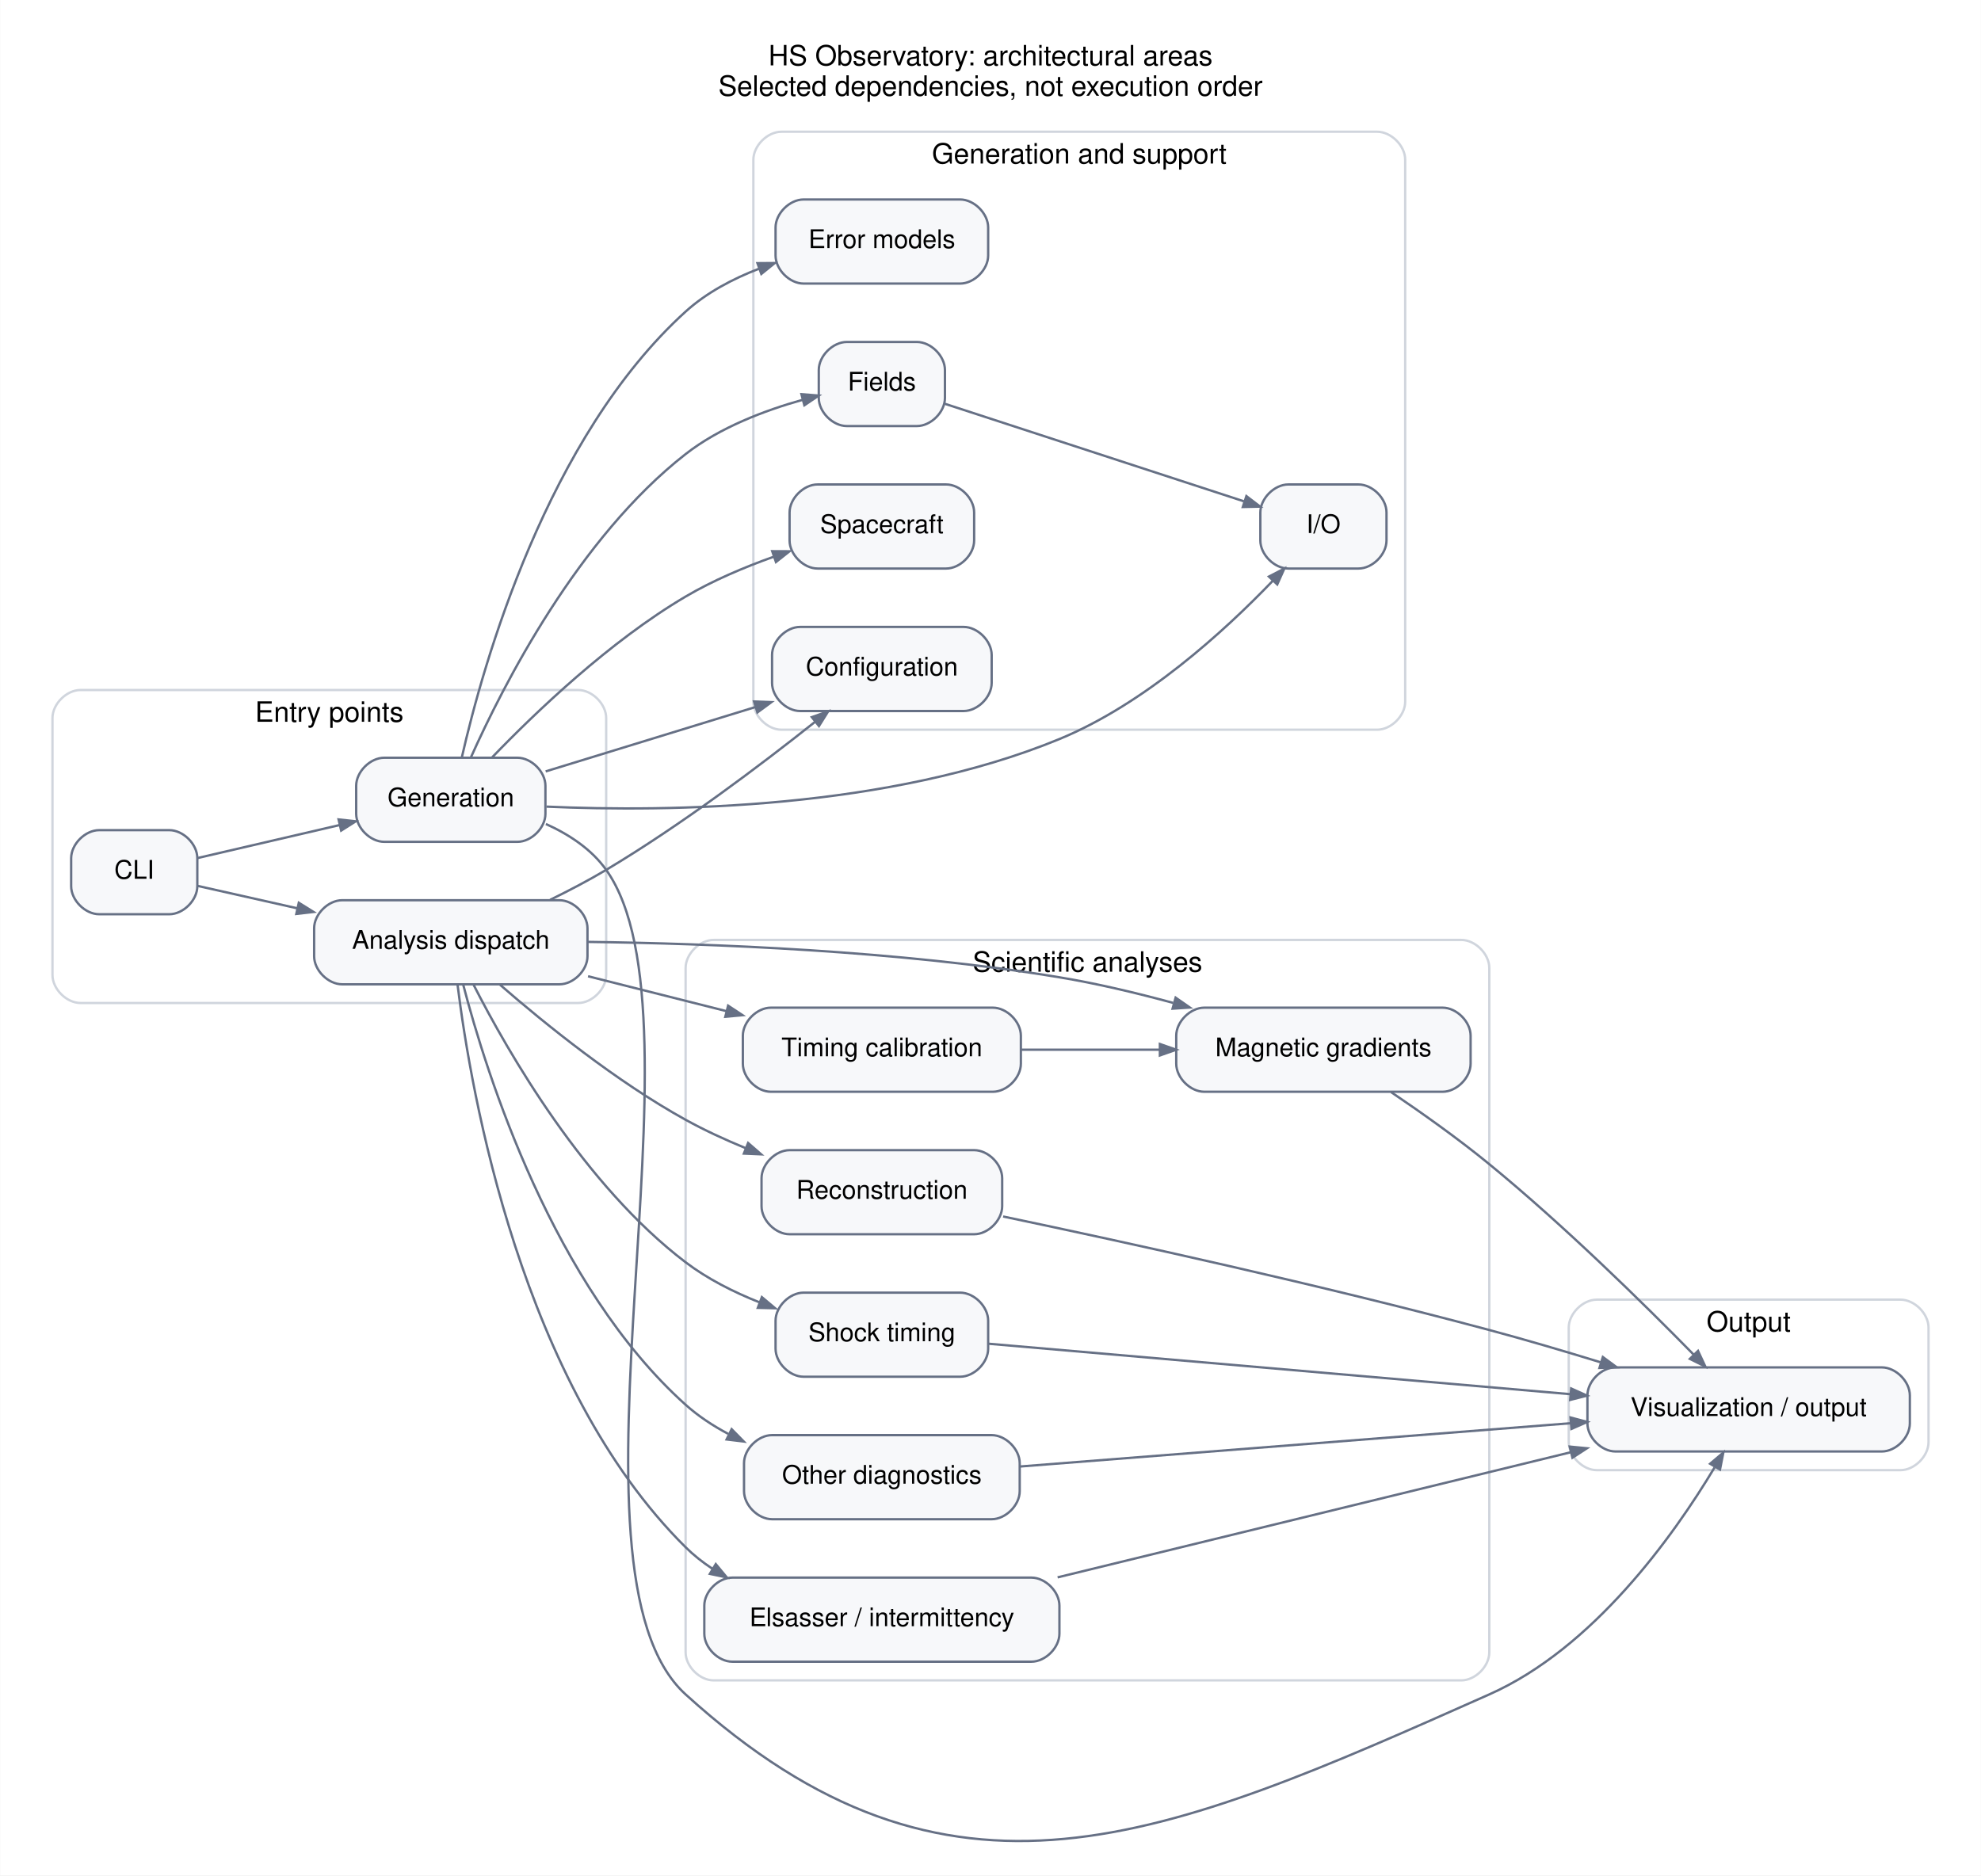
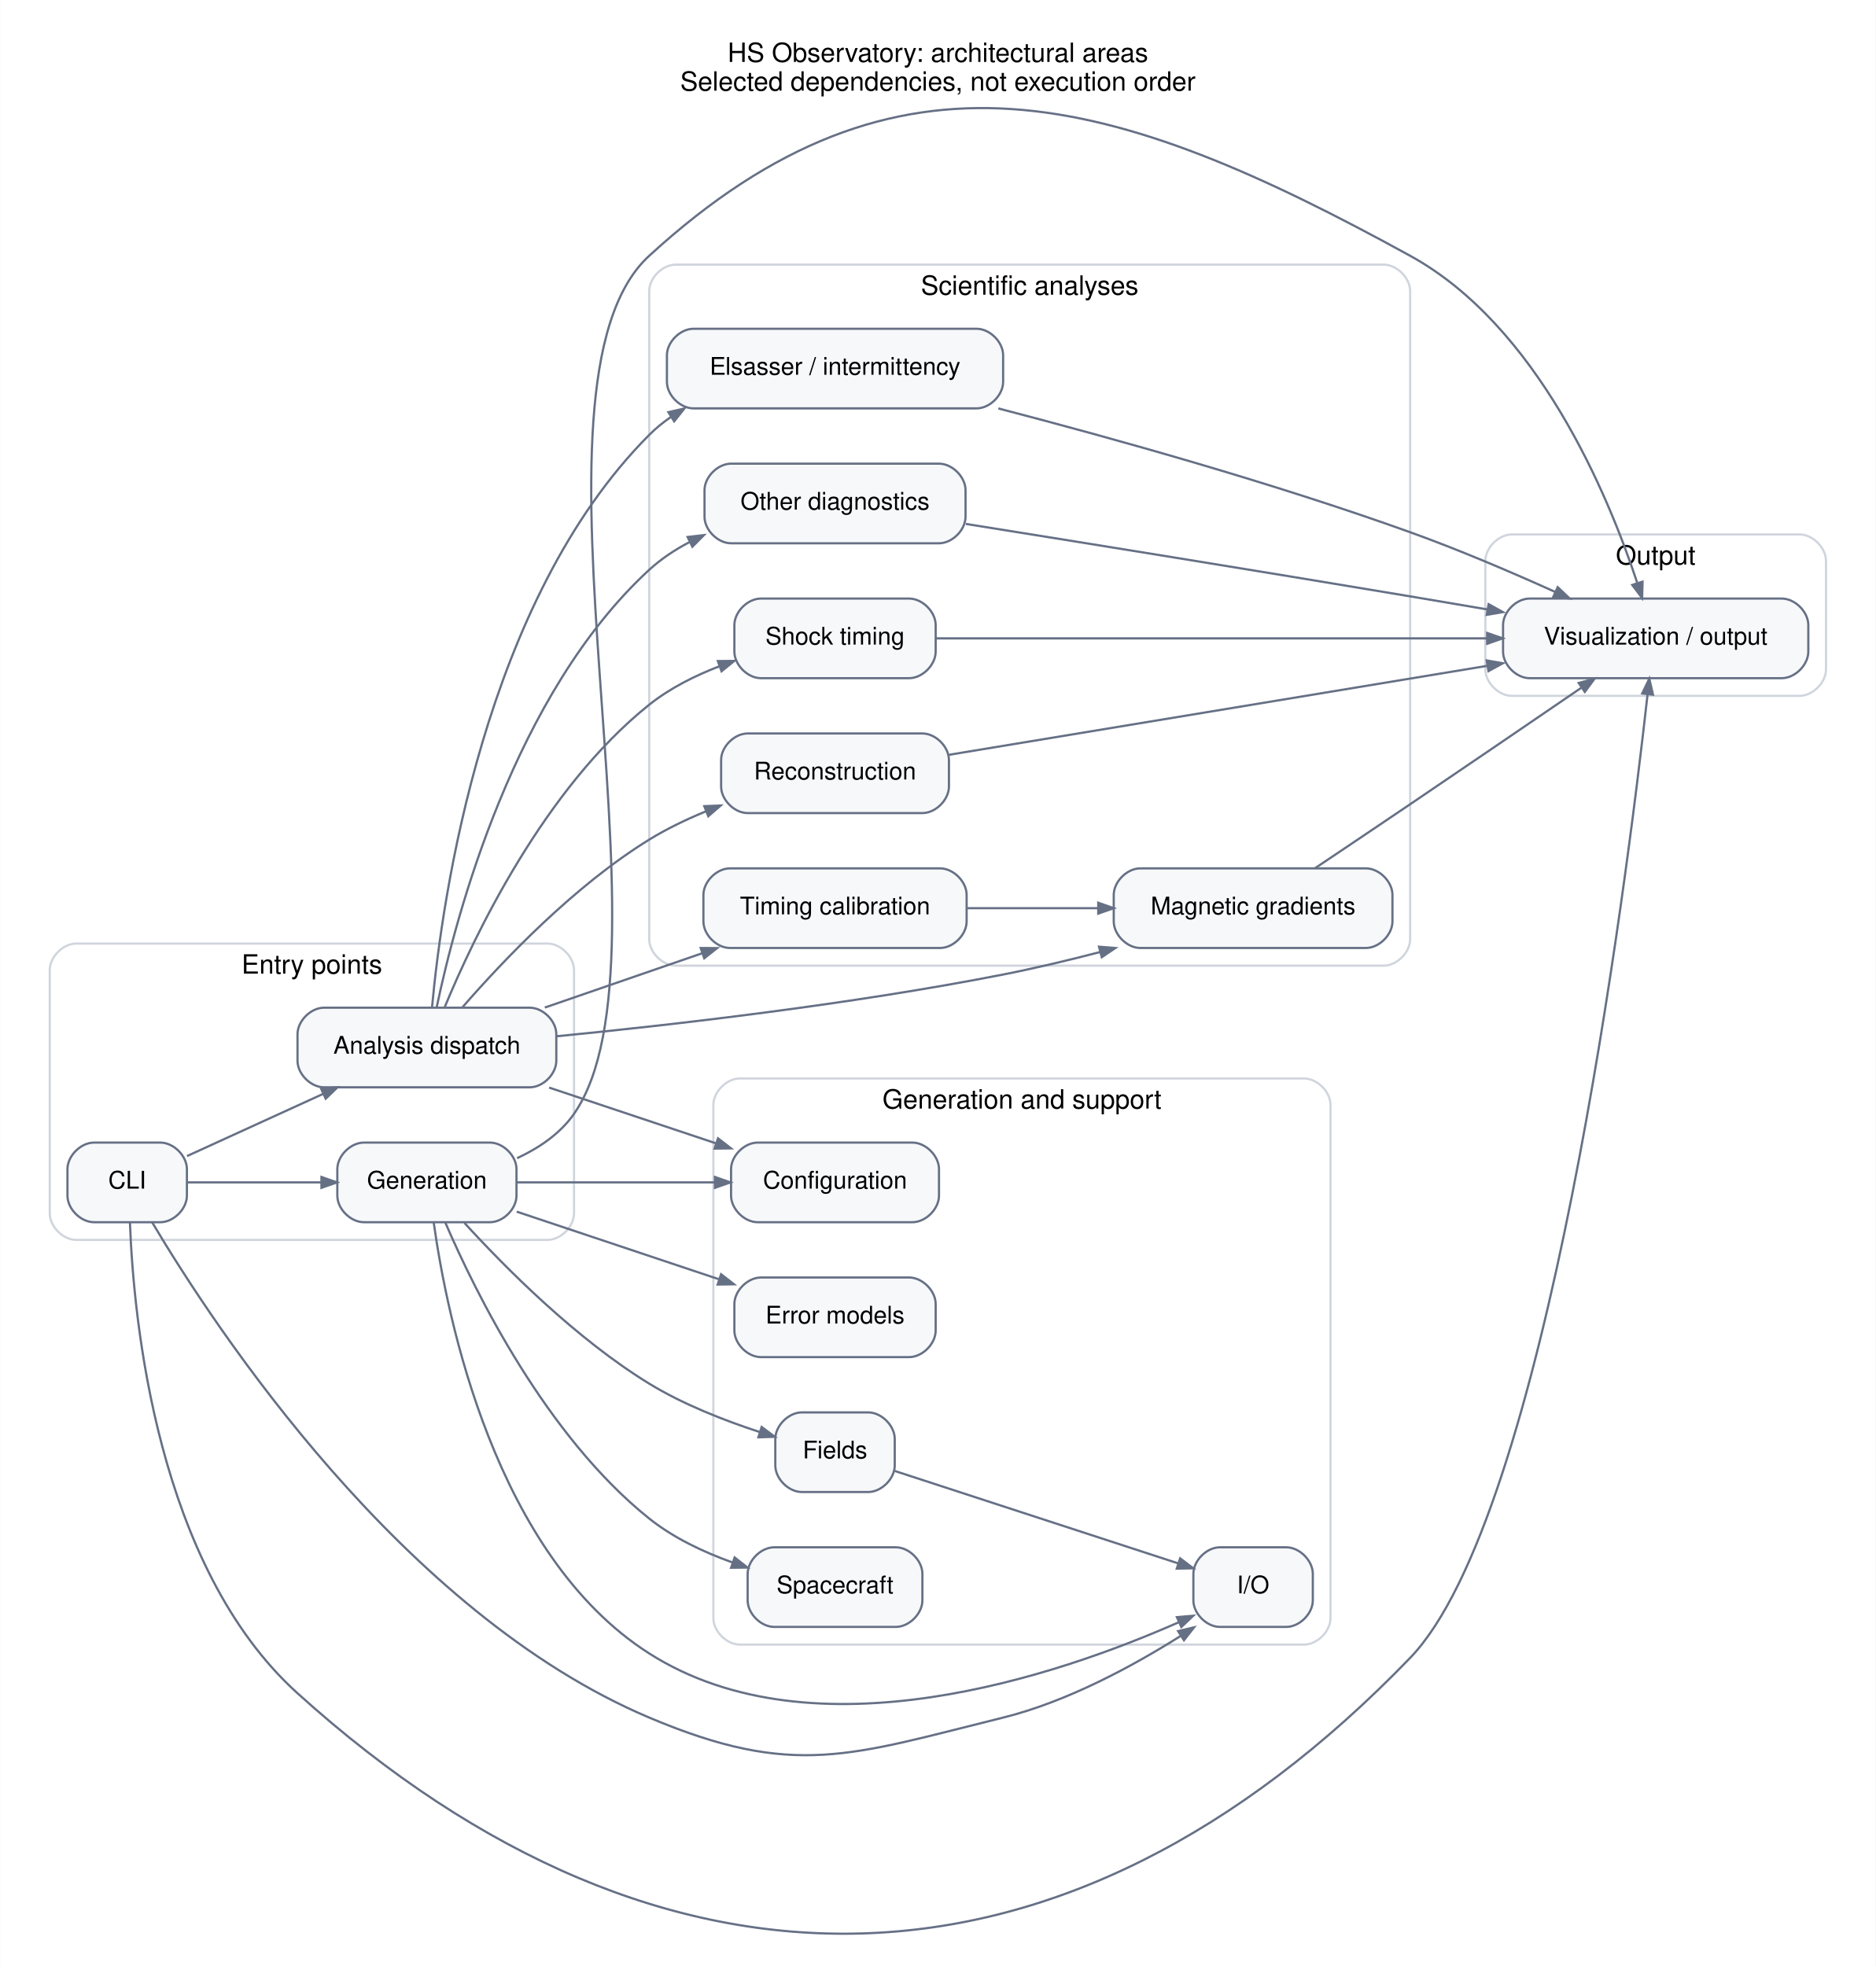
- <svg xmlns="http://www.w3.org/2000/svg" xmlns:xlink="http://www.w3.org/1999/xlink" width="848pt" height="803pt" viewBox="0.00 0.00 847.80 802.92">
-   <g id="graph0" class="graph" transform="scale(1 1) rotate(0) translate(14.4 788.52)">
-     <polygon fill="white" stroke="transparent" points="-14.4,14.4 -14.4,-788.52 833.4,-788.52 833.4,14.4 -14.4,14.4" />
-     <text text-anchor="middle" x="409.5" y="-760.52" font-family="Helvetica,sans-Serif" font-size="12.00">HS Observatory: architectural areas</text>
-     <text text-anchor="middle" x="409.5" y="-747.52" font-family="Helvetica,sans-Serif" font-size="12.00">Selected dependencies, not execution order</text>
+ <svg xmlns="http://www.w3.org/2000/svg" xmlns:xlink="http://www.w3.org/1999/xlink" width="848pt" height="889pt" viewBox="0.00 0.00 847.80 888.99">
+   <g id="graph0" class="graph" transform="scale(1 1) rotate(0) translate(14.4 874.59)">
+     <polygon fill="white" stroke="transparent" points="-14.4,14.4 -14.4,-874.59 833.4,-874.59 833.4,14.4 -14.4,14.4" />
+     <text text-anchor="middle" x="409.5" y="-846.59" font-family="Helvetica,sans-Serif" font-size="12.00">HS Observatory: architectural areas</text>
+     <text text-anchor="middle" x="409.5" y="-833.59" font-family="Helvetica,sans-Serif" font-size="12.00">Selected dependencies, not execution order</text>
    <g id="clust1" class="cluster">
-       <path fill="white" stroke="#d0d5dd" d="M20,-359.12C20,-359.12 233,-359.12 233,-359.12 239,-359.12 245,-365.12 245,-371.12 245,-371.12 245,-481.12 245,-481.12 245,-487.12 239,-493.12 233,-493.12 233,-493.12 20,-493.12 20,-493.12 14,-493.12 8,-487.12 8,-481.12 8,-481.12 8,-371.12 8,-371.12 8,-365.12 14,-359.12 20,-359.12" />
-       <text text-anchor="middle" x="126.5" y="-479.52" font-family="Helvetica,sans-Serif" font-size="12.00">Entry points</text>
+       <path fill="white" stroke="#d0d5dd" d="M20,-313.93C20,-313.93 233,-313.93 233,-313.93 239,-313.93 245,-319.93 245,-325.93 245,-325.93 245,-435.93 245,-435.93 245,-441.93 239,-447.93 233,-447.93 233,-447.93 20,-447.93 20,-447.93 14,-447.93 8,-441.93 8,-435.93 8,-435.93 8,-325.93 8,-325.93 8,-319.93 14,-313.93 20,-313.93" />
+       <text text-anchor="middle" x="126.5" y="-434.33" font-family="Helvetica,sans-Serif" font-size="12.00">Entry points</text>
    </g>
    <g id="clust2" class="cluster">
-       <path fill="white" stroke="#d0d5dd" d="M320,-476.12C320,-476.12 575,-476.12 575,-476.12 581,-476.12 587,-482.12 587,-488.12 587,-488.12 587,-720.12 587,-720.12 587,-726.12 581,-732.12 575,-732.12 575,-732.12 320,-732.12 320,-732.12 314,-732.12 308,-726.12 308,-720.12 308,-720.12 308,-488.12 308,-488.12 308,-482.12 314,-476.12 320,-476.12" />
-       <text text-anchor="middle" x="447.5" y="-718.52" font-family="Helvetica,sans-Serif" font-size="12.00">Generation and support</text>
+       <path fill="white" stroke="#d0d5dd" d="M320,-130.93C320,-130.93 575,-130.93 575,-130.93 581,-130.93 587,-136.93 587,-142.93 587,-142.93 587,-374.93 587,-374.93 587,-380.93 581,-386.93 575,-386.93 575,-386.93 320,-386.93 320,-386.93 314,-386.93 308,-380.93 308,-374.93 308,-374.93 308,-142.93 308,-142.93 308,-136.93 314,-130.93 320,-130.93" />
+       <text text-anchor="middle" x="447.5" y="-373.33" font-family="Helvetica,sans-Serif" font-size="12.00">Generation and support</text>
    </g>
    <g id="clust3" class="cluster">
-       <path fill="white" stroke="#d0d5dd" d="M291,-69.12C291,-69.12 611,-69.12 611,-69.12 617,-69.12 623,-75.12 623,-81.12 623,-81.12 623,-374.12 623,-374.12 623,-380.12 617,-386.12 611,-386.12 611,-386.12 291,-386.12 291,-386.12 285,-386.12 279,-380.12 279,-374.12 279,-374.12 279,-81.12 279,-81.12 279,-75.12 285,-69.12 291,-69.12" />
-       <text text-anchor="middle" x="451" y="-372.52" font-family="Helvetica,sans-Serif" font-size="12.00">Scientific analyses</text>
+       <path fill="white" stroke="#d0d5dd" d="M291,-437.93C291,-437.93 611,-437.93 611,-437.93 617,-437.93 623,-443.93 623,-449.93 623,-449.93 623,-742.93 623,-742.93 623,-748.93 617,-754.93 611,-754.93 611,-754.93 291,-754.93 291,-754.93 285,-754.93 279,-748.93 279,-742.93 279,-742.93 279,-449.93 279,-449.93 279,-443.93 285,-437.93 291,-437.93" />
+       <text text-anchor="middle" x="451" y="-741.33" font-family="Helvetica,sans-Serif" font-size="12.00">Scientific analyses</text>
    </g>
    <g id="clust4" class="cluster">
-       <path fill="white" stroke="#d0d5dd" d="M669,-159.12C669,-159.12 799,-159.12 799,-159.12 805,-159.12 811,-165.12 811,-171.12 811,-171.12 811,-220.12 811,-220.12 811,-226.12 805,-232.12 799,-232.12 799,-232.12 669,-232.12 669,-232.12 663,-232.12 657,-226.12 657,-220.12 657,-220.12 657,-171.12 657,-171.12 657,-165.12 663,-159.12 669,-159.12" />
-       <text text-anchor="middle" x="734" y="-218.52" font-family="Helvetica,sans-Serif" font-size="12.00">Output</text>
+       <path fill="white" stroke="#d0d5dd" d="M669,-559.93C669,-559.93 799,-559.93 799,-559.93 805,-559.93 811,-565.93 811,-571.93 811,-571.93 811,-620.93 811,-620.93 811,-626.93 805,-632.93 799,-632.93 799,-632.93 669,-632.93 669,-632.93 663,-632.93 657,-626.93 657,-620.93 657,-620.93 657,-571.93 657,-571.93 657,-565.93 663,-559.93 669,-559.93" />
+       <text text-anchor="middle" x="734" y="-619.33" font-family="Helvetica,sans-Serif" font-size="12.00">Output</text>
    </g>
    <g id="node1" class="node">
      <g id="a_node1">
-         <a xlink:title="cli">
-           <path fill="#f7f8fa" stroke="#667085" d="M58,-433.12C58,-433.12 28,-433.12 28,-433.12 22,-433.12 16,-427.12 16,-421.12 16,-421.12 16,-409.12 16,-409.12 16,-403.12 22,-397.12 28,-397.12 28,-397.12 58,-397.12 58,-397.12 64,-397.12 70,-403.12 70,-409.12 70,-409.12 70,-421.12 70,-421.12 70,-427.12 64,-433.12 58,-433.12" />
-           <text text-anchor="middle" x="43" y="-412.32" font-family="Helvetica,sans-Serif" font-size="11.00">CLI</text>
+         <a xlink:title="cli, geometry_movie">
+           <path fill="#f7f8fa" stroke="#667085" d="M58,-357.93C58,-357.93 28,-357.93 28,-357.93 22,-357.93 16,-351.93 16,-345.93 16,-345.93 16,-333.93 16,-333.93 16,-327.93 22,-321.93 28,-321.93 28,-321.93 58,-321.93 58,-321.93 64,-321.93 70,-327.93 70,-333.93 70,-333.93 70,-345.93 70,-345.93 70,-351.93 64,-357.93 58,-357.93" />
+           <text text-anchor="middle" x="43" y="-337.13" font-family="Helvetica,sans-Serif" font-size="11.00">CLI</text>
        </a>
      </g>
    </g>
    <g id="node2" class="node">
      <g id="a_node2">
        <a xlink:title="analysis.base, analysis.registry, analyze">
-           <path fill="#f7f8fa" stroke="#667085" d="M225,-403.12C225,-403.12 132,-403.12 132,-403.12 126,-403.12 120,-397.12 120,-391.12 120,-391.12 120,-379.12 120,-379.12 120,-373.12 126,-367.12 132,-367.12 132,-367.12 225,-367.12 225,-367.12 231,-367.12 237,-373.12 237,-379.12 237,-379.12 237,-391.12 237,-391.12 237,-397.12 231,-403.12 225,-403.12" />
-           <text text-anchor="middle" x="178.5" y="-382.32" font-family="Helvetica,sans-Serif" font-size="11.00">Analysis dispatch</text>
+           <path fill="#f7f8fa" stroke="#667085" d="M225,-418.93C225,-418.93 132,-418.93 132,-418.93 126,-418.93 120,-412.93 120,-406.93 120,-406.93 120,-394.93 120,-394.93 120,-388.93 126,-382.93 132,-382.93 132,-382.93 225,-382.93 225,-382.93 231,-382.93 237,-388.93 237,-394.93 237,-394.93 237,-406.93 237,-406.93 237,-412.93 231,-418.93 225,-418.93" />
+           <text text-anchor="middle" x="178.5" y="-398.13" font-family="Helvetica,sans-Serif" font-size="11.00">Analysis dispatch</text>
        </a>
      </g>
    </g>
    <g id="edge1" class="edge">
      <g id="a_edge1">
        <a xlink:title="cli -&gt; analyze">
-           <path fill="none" stroke="#667085" d="M70.06,-409.27C82.36,-406.5 97.65,-403.06 112.8,-399.66" />
-           <polygon fill="#667085" stroke="#667085" points="113.44,-402.03 119.74,-398.1 112.37,-397.25 113.44,-402.03" />
+           <path fill="none" stroke="#667085" d="M70.06,-351.84C87.52,-359.82 110.98,-370.54 131.53,-379.93" />
+           <polygon fill="#667085" stroke="#667085" points="130.7,-382.24 138.09,-382.93 132.74,-377.79 130.7,-382.24" />
        </a>
      </g>
    </g>
    <g id="node3" class="node">
      <g id="a_node3">
        <a xlink:title="generate">
-           <path fill="#f7f8fa" stroke="#667085" d="M207,-464.12C207,-464.12 150,-464.12 150,-464.12 144,-464.12 138,-458.12 138,-452.12 138,-452.12 138,-440.12 138,-440.12 138,-434.12 144,-428.12 150,-428.12 150,-428.12 207,-428.12 207,-428.12 213,-428.12 219,-434.12 219,-440.12 219,-440.12 219,-452.12 219,-452.12 219,-458.12 213,-464.12 207,-464.12" />
-           <text text-anchor="middle" x="178.5" y="-443.32" font-family="Helvetica,sans-Serif" font-size="11.00">Generation</text>
+           <path fill="#f7f8fa" stroke="#667085" d="M207,-357.93C207,-357.93 150,-357.93 150,-357.93 144,-357.93 138,-351.93 138,-345.93 138,-345.93 138,-333.93 138,-333.93 138,-327.93 144,-321.93 150,-321.93 150,-321.93 207,-321.93 207,-321.93 213,-321.93 219,-327.93 219,-333.93 219,-333.93 219,-345.93 219,-345.93 219,-351.93 213,-357.93 207,-357.93" />
+           <text text-anchor="middle" x="178.5" y="-337.13" font-family="Helvetica,sans-Serif" font-size="11.00">Generation</text>
        </a>
      </g>
    </g>
    <g id="edge2" class="edge">
      <g id="a_edge2">
        <a xlink:title="cli -&gt; generate">
-           <path fill="none" stroke="#667085" d="M70.06,-421.17C87.3,-425.17 110.4,-430.54 130.76,-435.27" />
-           <polygon fill="#667085" stroke="#667085" points="130.46,-437.71 137.83,-436.91 131.57,-432.94 130.46,-437.71" />
+           <path fill="none" stroke="#667085" d="M70.06,-339.93C87.3,-339.93 110.4,-339.93 130.76,-339.93" />
+           <polygon fill="#667085" stroke="#667085" points="130.83,-342.38 137.83,-339.93 130.83,-337.48 130.83,-342.38" />
+         </a>
+       </g>
+     </g>
+     <g id="node7" class="node">
+       <g id="a_node7">
+         <a xlink:title="io.cdf_positions, io.hdf5, io.simulation_bp, io.simulation_npy">
+           <path fill="#f7f8fa" stroke="#667085" d="M567,-174.93C567,-174.93 537,-174.93 537,-174.93 531,-174.93 525,-168.93 525,-162.93 525,-162.93 525,-150.93 525,-150.93 525,-144.93 531,-138.93 537,-138.93 537,-138.93 567,-138.93 567,-138.93 573,-138.93 579,-144.93 579,-150.93 579,-150.93 579,-162.93 579,-162.93 579,-168.93 573,-174.93 567,-174.93" />
+           <text text-anchor="middle" x="552" y="-154.13" font-family="Helvetica,sans-Serif" font-size="11.00">I/O</text>
+         </a>
+       </g>
+     </g>
+     <g id="edge3" class="edge">
+       <g id="a_edge3">
+         <a xlink:title="geometry_movie -&gt; io.cdf_positions">
+           <path fill="none" stroke="#667085" d="M54.26,-321.92C82.61,-274.23 167.34,-145.15 279,-97.93 344.5,-70.24 369.97,-80.86 439,-97.93 467.93,-105.09 497.64,-121.22 519.19,-134.81" />
+           <polygon fill="#667085" stroke="#667085" points="518.1,-137.03 525.32,-138.75 520.75,-132.9 518.1,-137.03" />
+         </a>
+       </g>
+     </g>
+     <g id="node15" class="node">
+       <g id="a_node15">
+         <a xlink:title="visualization">
+           <path fill="#f7f8fa" stroke="#667085" d="M791,-603.93C791,-603.93 677,-603.93 677,-603.93 671,-603.93 665,-597.93 665,-591.93 665,-591.93 665,-579.93 665,-579.93 665,-573.93 671,-567.93 677,-567.93 677,-567.93 791,-567.93 791,-567.93 797,-567.93 803,-573.93 803,-579.93 803,-579.93 803,-591.93 803,-591.93 803,-597.93 797,-603.93 791,-603.93" />
+           <text text-anchor="middle" x="734" y="-583.13" font-family="Helvetica,sans-Serif" font-size="11.00">Visualization / output</text>
+         </a>
+       </g>
+     </g>
+     <g id="edge4" class="edge">
+       <g id="a_edge4">
+         <a xlink:title="cli -&gt; visualization; geometry_movie -&gt; visualization">
+           <path fill="none" stroke="#667085" d="M44.25,-321.72C45.88,-277.98 56.41,-166.39 120,-108.93 285.95,41.02 467.73,36.06 623,-124.93 684.75,-188.95 720.65,-473.64 730.33,-560.61" />
+           <polygon fill="#667085" stroke="#667085" points="727.91,-561.01 731.11,-567.7 732.78,-560.48 727.91,-561.01" />
        </a>
      </g>
    </g>
    <g id="node4" class="node">
      <g id="a_node4">
        <a xlink:title="config">
-           <path fill="#f7f8fa" stroke="#667085" d="M398,-520.12C398,-520.12 328,-520.12 328,-520.12 322,-520.12 316,-514.12 316,-508.12 316,-508.12 316,-496.12 316,-496.12 316,-490.12 322,-484.12 328,-484.12 328,-484.12 398,-484.12 398,-484.12 404,-484.12 410,-490.12 410,-496.12 410,-496.12 410,-508.12 410,-508.12 410,-514.12 404,-520.12 398,-520.12" />
-           <text text-anchor="middle" x="363" y="-499.32" font-family="Helvetica,sans-Serif" font-size="11.00">Configuration</text>
-         </a>
-       </g>
-     </g>
-     <g id="edge4" class="edge">
-       <g id="a_edge4">
+           <path fill="#f7f8fa" stroke="#667085" d="M398,-357.93C398,-357.93 328,-357.93 328,-357.93 322,-357.93 316,-351.93 316,-345.93 316,-345.93 316,-333.93 316,-333.93 316,-327.93 322,-321.93 328,-321.93 328,-321.93 398,-321.93 398,-321.93 404,-321.93 410,-327.93 410,-333.93 410,-333.93 410,-345.93 410,-345.93 410,-351.93 404,-357.93 398,-357.93" />
+           <text text-anchor="middle" x="363" y="-337.13" font-family="Helvetica,sans-Serif" font-size="11.00">Configuration</text>
+         </a>
+       </g>
+     </g>
+     <g id="edge6" class="edge">
+       <g id="a_edge6">
        <a xlink:title="analyze -&gt; config">
-           <path fill="none" stroke="#667085" d="M221.01,-403.29C229.11,-407.25 237.44,-411.61 245,-416.12 277.13,-435.29 311.33,-461.14 334.4,-479.48" />
-           <polygon fill="#667085" stroke="#667085" points="333.02,-481.51 340.02,-483.97 336.08,-477.69 333.02,-481.51" />
+           <path fill="none" stroke="#667085" d="M233.76,-382.8C257.57,-374.84 285.43,-365.53 309.09,-357.62" />
+           <polygon fill="#667085" stroke="#667085" points="310.1,-359.86 315.96,-355.32 308.55,-355.22 310.1,-359.86" />
        </a>
      </g>
    </g>
    <g id="node9" class="node">
      <g id="a_node9">
        <a xlink:title="analysis.diagnostics, analysis.static_decorrelation, analysis.timeseries_fft">
-           <path fill="#f7f8fa" stroke="#667085" d="M410,-174.12C410,-174.12 316,-174.12 316,-174.12 310,-174.12 304,-168.12 304,-162.12 304,-162.12 304,-150.12 304,-150.12 304,-144.12 310,-138.12 316,-138.12 316,-138.12 410,-138.12 410,-138.12 416,-138.12 422,-144.12 422,-150.12 422,-150.12 422,-162.12 422,-162.12 422,-168.12 416,-174.12 410,-174.12" />
-           <text text-anchor="middle" x="363" y="-153.32" font-family="Helvetica,sans-Serif" font-size="11.00">Other diagnostics</text>
-         </a>
-       </g>
-     </g>
-     <g id="edge5" class="edge">
-       <g id="a_edge5">
+           <path fill="#f7f8fa" stroke="#667085" d="M410,-664.93C410,-664.93 316,-664.93 316,-664.93 310,-664.93 304,-658.93 304,-652.93 304,-652.93 304,-640.93 304,-640.93 304,-634.93 310,-628.93 316,-628.93 316,-628.93 410,-628.93 410,-628.93 416,-628.93 422,-634.93 422,-640.93 422,-640.93 422,-652.93 422,-652.93 422,-658.93 416,-664.93 410,-664.93" />
+           <text text-anchor="middle" x="363" y="-644.13" font-family="Helvetica,sans-Serif" font-size="11.00">Other diagnostics</text>
+         </a>
+       </g>
+     </g>
+     <g id="edge7" class="edge">
+       <g id="a_edge7">
        <a xlink:title="analysis.registry -&gt; analysis.diagnostics; analysis.registry -&gt; analysis.static_decorrelation; analysis.registry -&gt; analysis.timeseries_fft">
-           <path fill="none" stroke="#667085" d="M183.78,-367.07C193.79,-328.62 222.3,-237.99 279,-187.12 284.41,-182.27 290.65,-178.15 297.23,-174.66" />
-           <polygon fill="#667085" stroke="#667085" points="298.7,-176.67 303.9,-171.38 296.54,-172.27 298.7,-176.67" />
+           <path fill="none" stroke="#667085" d="M182.91,-419.09C191.53,-460.16 218.04,-560.93 279,-616.93 284.33,-621.83 290.52,-625.94 297.07,-629.39" />
+           <polygon fill="#667085" stroke="#667085" points="296.36,-631.77 303.73,-632.62 298.5,-627.36 296.36,-631.77" />
        </a>
      </g>
    </g>
    <g id="node10" class="node">
      <g id="a_node10">
        <a xlink:title="analysis.magnetic_gradient, analysis.magnetic_gradient_correlation, analysis.magnetic_gradient_wasserstein">
-           <path fill="#f7f8fa" stroke="#667085" d="M603,-357.12C603,-357.12 501,-357.12 501,-357.12 495,-357.12 489,-351.12 489,-345.12 489,-345.12 489,-333.12 489,-333.12 489,-327.12 495,-321.12 501,-321.12 501,-321.12 603,-321.12 603,-321.12 609,-321.12 615,-327.12 615,-333.12 615,-333.12 615,-345.12 615,-345.12 615,-351.12 609,-357.12 603,-357.12" />
-           <text text-anchor="middle" x="552" y="-336.32" font-family="Helvetica,sans-Serif" font-size="11.00">Magnetic gradients</text>
-         </a>
-       </g>
-     </g>
-     <g id="edge6" class="edge">
-       <g id="a_edge6">
+           <path fill="#f7f8fa" stroke="#667085" d="M603,-481.93C603,-481.93 501,-481.93 501,-481.93 495,-481.93 489,-475.93 489,-469.93 489,-469.93 489,-457.93 489,-457.93 489,-451.93 495,-445.93 501,-445.93 501,-445.93 603,-445.93 603,-445.93 609,-445.93 615,-451.93 615,-457.93 615,-457.93 615,-469.93 615,-469.93 615,-475.93 609,-481.93 603,-481.93" />
+           <text text-anchor="middle" x="552" y="-461.13" font-family="Helvetica,sans-Serif" font-size="11.00">Magnetic gradients</text>
+         </a>
+       </g>
+     </g>
+     <g id="edge8" class="edge">
+       <g id="a_edge8">
        <a xlink:title="analysis.registry -&gt; analysis.magnetic_gradient; analysis.registry -&gt; analysis.magnetic_gradient_correlation">
-           <path fill="none" stroke="#667085" d="M237.09,-385.28C289.94,-384.6 370.21,-381.5 439,-370.12 454.97,-367.48 471.92,-363.45 487.68,-359.16" />
-           <polygon fill="#667085" stroke="#667085" points="488.74,-361.41 494.83,-357.18 487.43,-356.69 488.74,-361.41" />
+           <path fill="none" stroke="#667085" d="M237.06,-406C289.89,-411.18 370.15,-420.4 439,-433.93 453.26,-436.74 468.38,-440.34 482.75,-444.08" />
+           <polygon fill="#667085" stroke="#667085" points="482.34,-446.51 489.73,-445.92 483.59,-441.77 482.34,-446.51" />
        </a>
      </g>
    </g>
    <g id="node11" class="node">
      <g id="a_node11">
-         <a xlink:title="analysis.derived.elsasser, analysis.derived.pairs, analysis.elsasser, analysis.elsasser_increment_pdf_static, analysis.increment_pdf_wasserstein, analysis.structure_function">
-           <path fill="#f7f8fa" stroke="#667085" d="M427,-113.12C427,-113.12 299,-113.12 299,-113.12 293,-113.12 287,-107.12 287,-101.12 287,-101.12 287,-89.12 287,-89.12 287,-83.12 293,-77.12 299,-77.12 299,-77.12 427,-77.12 427,-77.12 433,-77.12 439,-83.12 439,-89.12 439,-89.12 439,-101.12 439,-101.12 439,-107.12 433,-113.12 427,-113.12" />
-           <text text-anchor="middle" x="363" y="-92.32" font-family="Helvetica,sans-Serif" font-size="11.00">Elsasser / intermittency</text>
-         </a>
-       </g>
-     </g>
-     <g id="edge7" class="edge">
-       <g id="a_edge7">
-         <a xlink:title="analysis.registry -&gt; analysis.elsasser; analysis.registry -&gt; analysis.elsasser_increment_pdf_static; analysis.registry -&gt; analysis.structure_function">
-           <path fill="none" stroke="#667085" d="M181.38,-366.99C187.14,-320.5 208.68,-195.79 279,-126.12 282.45,-122.7 286.31,-119.66 290.43,-116.94" />
-           <polygon fill="#667085" stroke="#667085" points="291.91,-118.91 296.64,-113.2 289.38,-114.72 291.91,-118.91" />
+         <a xlink:title="analysis.derived.elsasser, analysis.derived.geometry_pairs, analysis.derived.pairs, analysis.elsasser, analysis.elsasser_increment_pdf_static, analysis.increment_pdf_wasserstein, analysis.malara_raw_hs, analysis.spatial_structure_function, analysis.structure_function, analysis.structure_function_convergence, analysis.structure_function_duration, analysis.structure_function_duration_plots, analysis.structure_function_local, analysis.structure_function_moment_convergence, analysis.structure_function_publication, analysis.structure_function_uniform_binning">
+           <path fill="#f7f8fa" stroke="#667085" d="M427,-725.93C427,-725.93 299,-725.93 299,-725.93 293,-725.93 287,-719.93 287,-713.93 287,-713.93 287,-701.93 287,-701.93 287,-695.93 293,-689.93 299,-689.93 299,-689.93 427,-689.93 427,-689.93 433,-689.93 439,-695.93 439,-701.93 439,-701.93 439,-713.93 439,-713.93 439,-719.93 433,-725.93 427,-725.93" />
+           <text text-anchor="middle" x="363" y="-705.13" font-family="Helvetica,sans-Serif" font-size="11.00">Elsasser / intermittency</text>
+         </a>
+       </g>
+     </g>
+     <g id="edge9" class="edge">
+       <g id="a_edge9">
+         <a xlink:title="analysis.registry -&gt; analysis.elsasser; analysis.registry -&gt; analysis.elsasser_increment_pdf_static; analysis.registry -&gt; analysis.spatial_structure_function; analysis.registry -&gt; analysis.structure_function">
+           <path fill="none" stroke="#667085" d="M180.83,-419.26C185.34,-468.16 204.28,-603.07 279,-677.93 281.98,-680.92 285.28,-683.61 288.8,-686.04" />
+           <polygon fill="#667085" stroke="#667085" points="287.67,-688.22 294.9,-689.87 290.28,-684.07 287.67,-688.22" />
        </a>
      </g>
    </g>
    <g id="node12" class="node">
      <g id="a_node12">
        <a xlink:title="analysis.rbf_reconstruction, analysis.timesync">
-           <path fill="#f7f8fa" stroke="#667085" d="M402.5,-296.12C402.5,-296.12 323.5,-296.12 323.5,-296.12 317.5,-296.12 311.5,-290.12 311.5,-284.12 311.5,-284.12 311.5,-272.12 311.5,-272.12 311.5,-266.12 317.5,-260.12 323.5,-260.12 323.5,-260.12 402.5,-260.12 402.5,-260.12 408.5,-260.12 414.5,-266.12 414.5,-272.12 414.5,-272.12 414.5,-284.12 414.5,-284.12 414.5,-290.12 408.5,-296.12 402.5,-296.12" />
-           <text text-anchor="middle" x="363" y="-275.32" font-family="Helvetica,sans-Serif" font-size="11.00">Reconstruction</text>
-         </a>
-       </g>
-     </g>
-     <g id="edge8" class="edge">
-       <g id="a_edge8">
+           <path fill="#f7f8fa" stroke="#667085" d="M402.5,-542.93C402.5,-542.93 323.5,-542.93 323.5,-542.93 317.5,-542.93 311.5,-536.93 311.5,-530.93 311.5,-530.93 311.5,-518.93 311.5,-518.93 311.5,-512.93 317.5,-506.93 323.5,-506.93 323.5,-506.93 402.5,-506.93 402.5,-506.93 408.5,-506.93 414.5,-512.93 414.5,-518.93 414.5,-518.93 414.5,-530.93 414.5,-530.93 414.5,-536.93 408.5,-542.93 402.5,-542.93" />
+           <text text-anchor="middle" x="363" y="-522.13" font-family="Helvetica,sans-Serif" font-size="11.00">Reconstruction</text>
+         </a>
+       </g>
+     </g>
+     <g id="edge10" class="edge">
+       <g id="a_edge10">
        <a xlink:title="analysis.registry -&gt; analysis.rbf_reconstruction; analysis.registry -&gt; analysis.timesync">
-           <path fill="none" stroke="#667085" d="M199.6,-366.9C218.87,-350.16 249.32,-325.52 279,-309.12 287.05,-304.67 295.86,-300.61 304.64,-297" />
-           <polygon fill="#667085" stroke="#667085" points="305.75,-299.2 311.34,-294.33 303.93,-294.65 305.75,-299.2" />
+           <path fill="none" stroke="#667085" d="M194.64,-419.2C212.78,-440.06 245,-474 279,-494.93 286.9,-499.8 295.71,-504.04 304.55,-507.68" />
+           <polygon fill="#667085" stroke="#667085" points="303.9,-510.06 311.31,-510.35 305.7,-505.5 303.9,-510.06" />
        </a>
      </g>
    </g>
    <g id="node13" class="node">
      <g id="a_node13">
        <a xlink:title="analysis.shock_timing">
-           <path fill="#f7f8fa" stroke="#667085" d="M396.5,-235.12C396.5,-235.12 329.5,-235.12 329.5,-235.12 323.5,-235.12 317.5,-229.12 317.5,-223.12 317.5,-223.12 317.5,-211.12 317.5,-211.12 317.5,-205.12 323.5,-199.12 329.5,-199.12 329.5,-199.12 396.5,-199.12 396.5,-199.12 402.5,-199.12 408.5,-205.12 408.5,-211.12 408.5,-211.12 408.5,-223.12 408.5,-223.12 408.5,-229.12 402.5,-235.12 396.5,-235.12" />
-           <text text-anchor="middle" x="363" y="-214.32" font-family="Helvetica,sans-Serif" font-size="11.00">Shock timing</text>
-         </a>
-       </g>
-     </g>
-     <g id="edge9" class="edge">
-       <g id="a_edge9">
+           <path fill="#f7f8fa" stroke="#667085" d="M396.5,-603.93C396.5,-603.93 329.5,-603.93 329.5,-603.93 323.5,-603.93 317.5,-597.93 317.5,-591.93 317.5,-591.93 317.5,-579.93 317.5,-579.93 317.5,-573.93 323.5,-567.93 329.5,-567.93 329.5,-567.93 396.5,-567.93 396.5,-567.93 402.5,-567.93 408.5,-573.93 408.5,-579.93 408.5,-579.93 408.5,-591.93 408.5,-591.93 408.5,-597.93 402.5,-603.93 396.5,-603.93" />
+           <text text-anchor="middle" x="363" y="-583.13" font-family="Helvetica,sans-Serif" font-size="11.00">Shock timing</text>
+         </a>
+       </g>
+     </g>
+     <g id="edge11" class="edge">
+       <g id="a_edge11">
        <a xlink:title="analysis.registry -&gt; analysis.shock_timing">
-           <path fill="none" stroke="#667085" d="M188.23,-366.95C203.02,-337.92 235.71,-281.03 279,-248.12 288.33,-241.03 299.46,-235.41 310.49,-231.02" />
-           <polygon fill="#667085" stroke="#667085" points="311.64,-233.2 317.32,-228.44 309.91,-228.62 311.64,-233.2" />
+           <path fill="none" stroke="#667085" d="M186.46,-418.97C199.7,-451.01 231.51,-518.04 279,-555.93 288.31,-563.36 299.62,-569.05 310.86,-573.36" />
+           <polygon fill="#667085" stroke="#667085" points="310.03,-575.67 317.45,-575.74 311.7,-571.06 310.03,-575.67" />
        </a>
      </g>
    </g>
    <g id="node14" class="node">
      <g id="a_node14">
        <a xlink:title="analysis.timing_affine, analysis.timing_calibrate, analysis.timing_influence, analysis.timing_noise">
-           <path fill="#f7f8fa" stroke="#667085" d="M410.5,-357.12C410.5,-357.12 315.5,-357.12 315.5,-357.12 309.5,-357.12 303.5,-351.12 303.5,-345.12 303.5,-345.12 303.5,-333.12 303.5,-333.12 303.5,-327.12 309.5,-321.12 315.5,-321.12 315.5,-321.12 410.5,-321.12 410.5,-321.12 416.5,-321.12 422.5,-327.12 422.5,-333.12 422.5,-333.12 422.5,-345.12 422.5,-345.12 422.5,-351.12 416.5,-357.12 410.5,-357.12" />
-           <text text-anchor="middle" x="363" y="-336.32" font-family="Helvetica,sans-Serif" font-size="11.00">Timing calibration</text>
-         </a>
-       </g>
-     </g>
-     <g id="edge10" class="edge">
-       <g id="a_edge10">
-         <a xlink:title="analysis.registry -&gt; analysis.timing_calibrate">
-           <path fill="none" stroke="#667085" d="M237.24,-370.57C256.03,-365.83 277.02,-360.54 296.34,-355.67" />
-           <polygon fill="#667085" stroke="#667085" points="297.19,-357.98 303.38,-353.9 295.99,-353.23 297.19,-357.98" />
+           <path fill="#f7f8fa" stroke="#667085" d="M410.5,-481.93C410.5,-481.93 315.5,-481.93 315.5,-481.93 309.5,-481.93 303.5,-475.93 303.5,-469.93 303.5,-469.93 303.5,-457.93 303.5,-457.93 303.5,-451.93 309.5,-445.93 315.5,-445.93 315.5,-445.93 410.5,-445.93 410.5,-445.93 416.5,-445.93 422.5,-451.93 422.5,-457.93 422.5,-457.93 422.5,-469.93 422.5,-469.93 422.5,-475.93 416.5,-481.93 410.5,-481.93" />
+           <text text-anchor="middle" x="363" y="-461.13" font-family="Helvetica,sans-Serif" font-size="11.00">Timing calibration</text>
        </a>
      </g>
    </g>
    <g id="edge12" class="edge">
      <g id="a_edge12">
+         <a xlink:title="analysis.registry -&gt; analysis.timing_calibrate">
+           <path fill="none" stroke="#667085" d="M231.8,-418.99C254.04,-426.66 280.08,-435.65 303,-443.57" />
+           <polygon fill="#667085" stroke="#667085" points="302.28,-445.91 309.7,-445.88 303.88,-441.28 302.28,-445.91" />
+         </a>
+       </g>
+     </g>
+     <g id="edge14" class="edge">
+       <g id="a_edge14">
        <a xlink:title="generate -&gt; config">
-           <path fill="none" stroke="#667085" d="M219.1,-458.27C245.4,-466.34 280.24,-477.03 308.93,-485.84" />
-           <polygon fill="#667085" stroke="#667085" points="308.3,-488.2 315.71,-487.92 309.73,-483.52 308.3,-488.2" />
+           <path fill="none" stroke="#667085" d="M219.1,-339.93C245.29,-339.93 279.94,-339.93 308.57,-339.93" />
+           <polygon fill="#667085" stroke="#667085" points="308.71,-342.38 315.71,-339.93 308.71,-337.48 308.71,-342.38" />
        </a>
      </g>
    </g>
    <g id="node5" class="node">
      <g id="a_node5">
        <a xlink:title="errors.base, errors.factory, errors.gaussian, errors.observatory, errors.offsets, errors.ornstein_uhlenbeck">
-           <path fill="#f7f8fa" stroke="#667085" d="M396.5,-703.12C396.5,-703.12 329.5,-703.12 329.5,-703.12 323.5,-703.12 317.5,-697.12 317.5,-691.12 317.5,-691.12 317.5,-679.12 317.5,-679.12 317.5,-673.12 323.5,-667.12 329.5,-667.12 329.5,-667.12 396.5,-667.12 396.5,-667.12 402.5,-667.12 408.5,-673.12 408.5,-679.12 408.5,-679.12 408.5,-691.12 408.5,-691.12 408.5,-697.12 402.5,-703.12 396.5,-703.12" />
-           <text text-anchor="middle" x="363" y="-682.32" font-family="Helvetica,sans-Serif" font-size="11.00">Error models</text>
-         </a>
-       </g>
-     </g>
-     <g id="edge13" class="edge">
-       <g id="a_edge13">
+           <path fill="#f7f8fa" stroke="#667085" d="M396.5,-296.93C396.5,-296.93 329.5,-296.93 329.5,-296.93 323.5,-296.93 317.5,-290.93 317.5,-284.93 317.5,-284.93 317.5,-272.93 317.5,-272.93 317.5,-266.93 323.5,-260.93 329.5,-260.93 329.5,-260.93 396.5,-260.93 396.5,-260.93 402.5,-260.93 408.5,-266.93 408.5,-272.93 408.5,-272.93 408.5,-284.93 408.5,-284.93 408.5,-290.93 402.5,-296.93 396.5,-296.93" />
+           <text text-anchor="middle" x="363" y="-276.13" font-family="Helvetica,sans-Serif" font-size="11.00">Error models</text>
+         </a>
+       </g>
+     </g>
+     <g id="edge15" class="edge">
+       <g id="a_edge15">
        <a xlink:title="generate -&gt; errors.factory; generate -&gt; errors.observatory">
-           <path fill="none" stroke="#667085" d="M183.22,-464.3C192.36,-504.42 219.61,-601.26 279,-655.12 287.92,-663.21 299.18,-669.16 310.51,-673.52" />
-           <polygon fill="#667085" stroke="#667085" points="309.75,-675.85 317.17,-675.91 311.41,-671.24 309.75,-675.85" />
+           <path fill="none" stroke="#667085" d="M219.1,-326.7C245.89,-317.74 281.53,-305.83 310.51,-296.14" />
+           <polygon fill="#667085" stroke="#667085" points="311.49,-298.4 317.35,-293.86 309.93,-293.75 311.49,-298.4" />
        </a>
      </g>
    </g>
    <g id="node6" class="node">
      <g id="a_node6">
        <a xlink:title="fields.base, fields.factory, fields.malara, fields.plume_single_mode, fields.shock, fields.simulation_sampled, fields.sine_sum">
-           <path fill="#f7f8fa" stroke="#667085" d="M378,-642.12C378,-642.12 348,-642.12 348,-642.12 342,-642.12 336,-636.12 336,-630.12 336,-630.12 336,-618.12 336,-618.12 336,-612.12 342,-606.12 348,-606.12 348,-606.12 378,-606.12 378,-606.12 384,-606.12 390,-612.12 390,-618.12 390,-618.12 390,-630.12 390,-630.12 390,-636.12 384,-642.12 378,-642.12" />
-           <text text-anchor="middle" x="363" y="-621.32" font-family="Helvetica,sans-Serif" font-size="11.00">Fields</text>
-         </a>
-       </g>
-     </g>
-     <g id="edge14" class="edge">
-       <g id="a_edge14">
+           <path fill="#f7f8fa" stroke="#667085" d="M378,-235.93C378,-235.93 348,-235.93 348,-235.93 342,-235.93 336,-229.93 336,-223.93 336,-223.93 336,-211.93 336,-211.93 336,-205.93 342,-199.93 348,-199.93 348,-199.93 378,-199.93 378,-199.93 384,-199.93 390,-205.93 390,-211.93 390,-211.93 390,-223.93 390,-223.93 390,-229.93 384,-235.93 378,-235.93" />
+           <text text-anchor="middle" x="363" y="-215.13" font-family="Helvetica,sans-Serif" font-size="11.00">Fields</text>
+         </a>
+       </g>
+     </g>
+     <g id="edge16" class="edge">
+       <g id="a_edge16">
        <a xlink:title="generate -&gt; fields.factory">
-           <path fill="none" stroke="#667085" d="M187.12,-464.32C200.96,-495.27 233.12,-558.3 279,-594.12 293.58,-605.51 312.88,-612.83 329.19,-617.38" />
-           <polygon fill="#667085" stroke="#667085" points="328.58,-619.76 335.98,-619.17 329.83,-615.02 328.58,-619.76" />
-         </a>
-       </g>
-     </g>
-     <g id="node7" class="node">
-       <g id="a_node7">
-         <a xlink:title="io.cdf_positions, io.hdf5, io.simulation_bp, io.simulation_npy">
-           <path fill="#f7f8fa" stroke="#667085" d="M567,-581.12C567,-581.12 537,-581.12 537,-581.12 531,-581.12 525,-575.12 525,-569.12 525,-569.12 525,-557.12 525,-557.12 525,-551.12 531,-545.12 537,-545.12 537,-545.12 567,-545.12 567,-545.12 573,-545.12 579,-551.12 579,-557.12 579,-557.12 579,-569.12 579,-569.12 579,-575.12 573,-581.12 567,-581.12" />
-           <text text-anchor="middle" x="552" y="-560.32" font-family="Helvetica,sans-Serif" font-size="11.00">I/O</text>
-         </a>
-       </g>
-     </g>
-     <g id="edge15" class="edge">
-       <g id="a_edge15">
+           <path fill="none" stroke="#667085" d="M195.46,-321.62C213.86,-301.46 245.85,-269.22 279,-248.93 294.36,-239.53 313.03,-232.25 328.77,-227.11" />
+           <polygon fill="#667085" stroke="#667085" points="329.83,-229.34 335.77,-224.9 328.36,-224.67 329.83,-229.34" />
+         </a>
+       </g>
+     </g>
+     <g id="edge17" class="edge">
+       <g id="a_edge17">
        <a xlink:title="generate -&gt; io.cdf_positions; generate -&gt; io.hdf5">
-           <path fill="none" stroke="#667085" d="M219.45,-443.19C271.92,-440.86 365.96,-442 439,-472.12 475.51,-487.18 509.53,-518.2 530.27,-539.81" />
-           <polygon fill="#667085" stroke="#667085" points="528.67,-541.68 535.26,-545.09 532.23,-538.32 528.67,-541.68" />
+           <path fill="none" stroke="#667085" d="M181.59,-321.73C187.6,-278.76 209.28,-171.32 279,-126.93 353.75,-79.35 463.97,-117.03 518.29,-140.99" />
+           <polygon fill="#667085" stroke="#667085" points="517.56,-143.34 524.94,-143.98 519.56,-138.88 517.56,-143.34" />
        </a>
      </g>
    </g>
    <g id="node8" class="node">
      <g id="a_node8">
        <a xlink:title="spacecraft.configuration">
-           <path fill="#f7f8fa" stroke="#667085" d="M390.5,-581.12C390.5,-581.12 335.5,-581.12 335.5,-581.12 329.5,-581.12 323.5,-575.12 323.5,-569.12 323.5,-569.12 323.5,-557.12 323.5,-557.12 323.5,-551.12 329.5,-545.12 335.5,-545.12 335.5,-545.12 390.5,-545.12 390.5,-545.12 396.5,-545.12 402.5,-551.12 402.5,-557.12 402.5,-557.12 402.5,-569.12 402.5,-569.12 402.5,-575.12 396.5,-581.12 390.5,-581.12" />
-           <text text-anchor="middle" x="363" y="-560.32" font-family="Helvetica,sans-Serif" font-size="11.00">Spacecraft</text>
-         </a>
-       </g>
-     </g>
-     <g id="edge16" class="edge">
-       <g id="a_edge16">
-         <a xlink:title="generate -&gt; spacecraft.configuration">
-           <path fill="none" stroke="#667085" d="M196.25,-464.35C214.86,-483.68 246.58,-514.01 279,-533.12 290.58,-539.95 303.98,-545.62 316.58,-550.13" />
-           <polygon fill="#667085" stroke="#667085" points="316.07,-552.54 323.48,-552.51 317.67,-547.91 316.07,-552.54" />
-         </a>
-       </g>
-     </g>
-     <g id="node15" class="node">
-       <g id="a_node15">
-         <a xlink:title="visualization">
-           <path fill="#f7f8fa" stroke="#667085" d="M791,-203.12C791,-203.12 677,-203.12 677,-203.12 671,-203.12 665,-197.12 665,-191.12 665,-191.12 665,-179.12 665,-179.12 665,-173.12 671,-167.12 677,-167.12 677,-167.12 791,-167.12 791,-167.12 797,-167.12 803,-173.12 803,-179.12 803,-179.12 803,-191.12 803,-191.12 803,-197.12 797,-203.12 791,-203.12" />
-           <text text-anchor="middle" x="734" y="-182.32" font-family="Helvetica,sans-Serif" font-size="11.00">Visualization / output</text>
-         </a>
-       </g>
-     </g>
-     <g id="edge17" class="edge">
-       <g id="a_edge17">
-         <a xlink:title="generate -&gt; visualization">
-           <path fill="none" stroke="#667085" d="M219.2,-435.75C229.1,-431.29 238.69,-424.99 245,-416.12 290.7,-351.92 220.66,-116.11 279,-63.12 392.17,39.68 483.31,-0.98 623,-63.12 667.57,-82.95 701.69,-130.75 719.43,-160.29" />
-           <polygon fill="#667085" stroke="#667085" points="717.51,-161.86 723.17,-166.66 721.74,-159.38 717.51,-161.86" />
-         </a>
-       </g>
-     </g>
-     <g id="edge11" class="edge">
-       <g id="a_edge11">
-         <a xlink:title="fields.simulation_sampled -&gt; io.simulation_bp; fields.simulation_sampled -&gt; io.simulation_npy">
-           <path fill="none" stroke="#667085" d="M390,-615.64C423.4,-604.74 481.41,-585.82 517.92,-573.91" />
-           <polygon fill="#667085" stroke="#667085" points="519.02,-576.13 524.92,-571.63 517.5,-571.47 519.02,-576.13" />
-         </a>
-       </g>
-     </g>
-     <g id="edge3" class="edge">
-       <g id="a_edge3">
-         <a xlink:title="analysis.timeseries_fft -&gt; visualization">
-           <path fill="none" stroke="#667085" d="M422.06,-160.68C485.74,-165.69 588.12,-173.73 657.87,-179.22" />
-           <polygon fill="#667085" stroke="#667085" points="657.77,-181.67 664.94,-179.77 658.15,-176.78 657.77,-181.67" />
+           <path fill="#f7f8fa" stroke="#667085" d="M390.5,-174.93C390.5,-174.93 335.5,-174.93 335.5,-174.93 329.5,-174.93 323.5,-168.93 323.5,-162.93 323.5,-162.93 323.5,-150.93 323.5,-150.93 323.5,-144.93 329.5,-138.93 335.5,-138.93 335.5,-138.93 390.5,-138.93 390.5,-138.93 396.5,-138.93 402.5,-144.93 402.5,-150.93 402.5,-150.93 402.5,-162.93 402.5,-162.93 402.5,-168.93 396.5,-174.93 390.5,-174.93" />
+           <text text-anchor="middle" x="363" y="-154.13" font-family="Helvetica,sans-Serif" font-size="11.00">Spacecraft</text>
        </a>
      </g>
    </g>
    <g id="edge18" class="edge">
      <g id="a_edge18">
-         <a xlink:title="analysis.magnetic_gradient -&gt; visualization">
-           <path fill="none" stroke="#667085" d="M580.97,-320.97C594.07,-312.11 609.69,-301.03 623,-290.12 654.95,-263.94 688.93,-230.54 710.53,-208.53" />
-           <polygon fill="#667085" stroke="#667085" points="712.34,-210.18 715.48,-203.46 708.84,-206.76 712.34,-210.18" />
+         <a xlink:title="generate -&gt; spacecraft.configuration">
+           <path fill="none" stroke="#667085" d="M186.81,-321.8C200.39,-290.26 232.44,-225.15 279,-187.93 289.95,-179.18 303.62,-172.73 316.68,-168.06" />
+           <polygon fill="#667085" stroke="#667085" points="317.6,-170.33 323.44,-165.77 316.03,-165.69 317.6,-170.33" />
        </a>
      </g>
    </g>
    <g id="edge19" class="edge">
      <g id="a_edge19">
-         <a xlink:title="analysis.elsasser -&gt; visualization">
-           <path fill="none" stroke="#667085" d="M438.23,-113.23C502.09,-128.8 593.79,-151.17 657.91,-166.8" />
-           <polygon fill="#667085" stroke="#667085" points="657.42,-169.21 664.8,-168.49 658.58,-164.45 657.42,-169.21" />
+         <a xlink:title="generate -&gt; visualization">
+           <path fill="none" stroke="#667085" d="M219.27,-350.88C229.18,-355.49 238.75,-361.95 245,-370.93 294.45,-441.97 215.18,-700.46 279,-758.93 391.73,-862.22 488.99,-832.53 623,-758.93 680.71,-727.24 712.45,-651.02 725.62,-611.17" />
+           <polygon fill="#667085" stroke="#667085" points="728.06,-611.58 727.87,-604.17 723.4,-610.09 728.06,-611.58" />
+         </a>
+       </g>
+     </g>
+     <g id="edge13" class="edge">
+       <g id="a_edge13">
+         <a xlink:title="fields.simulation_sampled -&gt; io.simulation_bp; fields.simulation_sampled -&gt; io.simulation_npy">
+           <path fill="none" stroke="#667085" d="M390,-209.45C423.4,-198.56 481.41,-179.63 517.92,-167.73" />
+           <polygon fill="#667085" stroke="#667085" points="519.02,-169.94 524.92,-165.44 517.5,-165.28 519.02,-169.94" />
+         </a>
+       </g>
+     </g>
+     <g id="edge5" class="edge">
+       <g id="a_edge5">
+         <a xlink:title="analysis.timeseries_fft -&gt; visualization">
+           <path fill="none" stroke="#667085" d="M422.15,-637.68C474.66,-629.28 554.04,-616.48 623,-604.93 634.24,-603.05 646.12,-601.03 657.75,-599.04" />
+           <polygon fill="#667085" stroke="#667085" points="658.47,-601.4 664.95,-597.8 657.64,-596.57 658.47,-601.4" />
        </a>
      </g>
    </g>
    <g id="edge20" class="edge">
      <g id="a_edge20">
-         <a xlink:title="analysis.rbf_reconstruction -&gt; visualization">
-           <path fill="none" stroke="#667085" d="M414.9,-267.72C467.33,-256.72 551.28,-238.34 623,-219.12 638.49,-214.97 655.07,-210.08 670.54,-205.33" />
-           <polygon fill="#667085" stroke="#667085" points="671.6,-207.56 677.56,-203.15 670.15,-202.88 671.6,-207.56" />
+         <a xlink:title="analysis.magnetic_gradient -&gt; visualization">
+           <path fill="none" stroke="#667085" d="M579.96,-481.97C592.97,-490.69 608.82,-501.34 623,-510.93 649.07,-528.57 678.54,-548.67 700.41,-563.62" />
+           <polygon fill="#667085" stroke="#667085" points="699.2,-565.77 706.36,-567.69 701.97,-561.72 699.2,-565.77" />
        </a>
      </g>
    </g>
    <g id="edge21" class="edge">
      <g id="a_edge21">
-         <a xlink:title="analysis.shock_timing -&gt; visualization">
-           <path fill="none" stroke="#667085" d="M408.51,-213.26C470.25,-207.91 582.74,-198.15 657.68,-191.65" />
-           <polygon fill="#667085" stroke="#667085" points="658.05,-194.08 664.82,-191.03 657.63,-189.2 658.05,-194.08" />
+         <a xlink:title="analysis.elsasser -&gt; visualization">
+           <path fill="none" stroke="#667085" d="M436.83,-689.9C489.19,-676.27 561.16,-656.15 623,-633.93 644.93,-626.05 668.7,-615.9 688.51,-606.96" />
+           <polygon fill="#667085" stroke="#667085" points="689.71,-609.1 695.07,-603.98 687.68,-604.64 689.71,-609.1" />
        </a>
      </g>
    </g>
    <g id="edge22" class="edge">
      <g id="a_edge22">
+         <a xlink:title="analysis.rbf_reconstruction -&gt; visualization">
+           <path fill="none" stroke="#667085" d="M414.53,-533.29C477.44,-543.69 585.44,-561.54 658.01,-573.54" />
+           <polygon fill="#667085" stroke="#667085" points="657.61,-575.95 664.92,-574.68 658.41,-571.12 657.61,-575.95" />
+         </a>
+       </g>
+     </g>
+     <g id="edge23" class="edge">
+       <g id="a_edge23">
+         <a xlink:title="analysis.shock_timing -&gt; visualization">
+           <path fill="none" stroke="#667085" d="M408.51,-585.93C470.25,-585.93 582.74,-585.93 657.68,-585.93" />
+           <polygon fill="#667085" stroke="#667085" points="657.82,-588.38 664.82,-585.93 657.82,-583.48 657.82,-588.38" />
+         </a>
+       </g>
+     </g>
+     <g id="edge24" class="edge">
+       <g id="a_edge24">
        <a xlink:title="analysis.timing_affine -&gt; analysis.magnetic_gradient; analysis.timing_calibrate -&gt; analysis.magnetic_gradient; analysis.timing_influence -&gt; analysis.magnetic_gradient; analysis.timing_noise -&gt; analysis.magnetic_gradient">
-           <path fill="none" stroke="#667085" d="M422.65,-339.12C441.45,-339.12 462.43,-339.12 481.9,-339.12" />
-           <polygon fill="#667085" stroke="#667085" points="482,-341.57 489,-339.12 482,-336.67 482,-341.57" />
+           <path fill="none" stroke="#667085" d="M422.65,-463.93C441.45,-463.93 462.43,-463.93 481.9,-463.93" />
+           <polygon fill="#667085" stroke="#667085" points="482,-466.38 489,-463.93 482,-461.48 482,-466.38" />
        </a>
      </g>
    </g>
  </g>
</svg>
